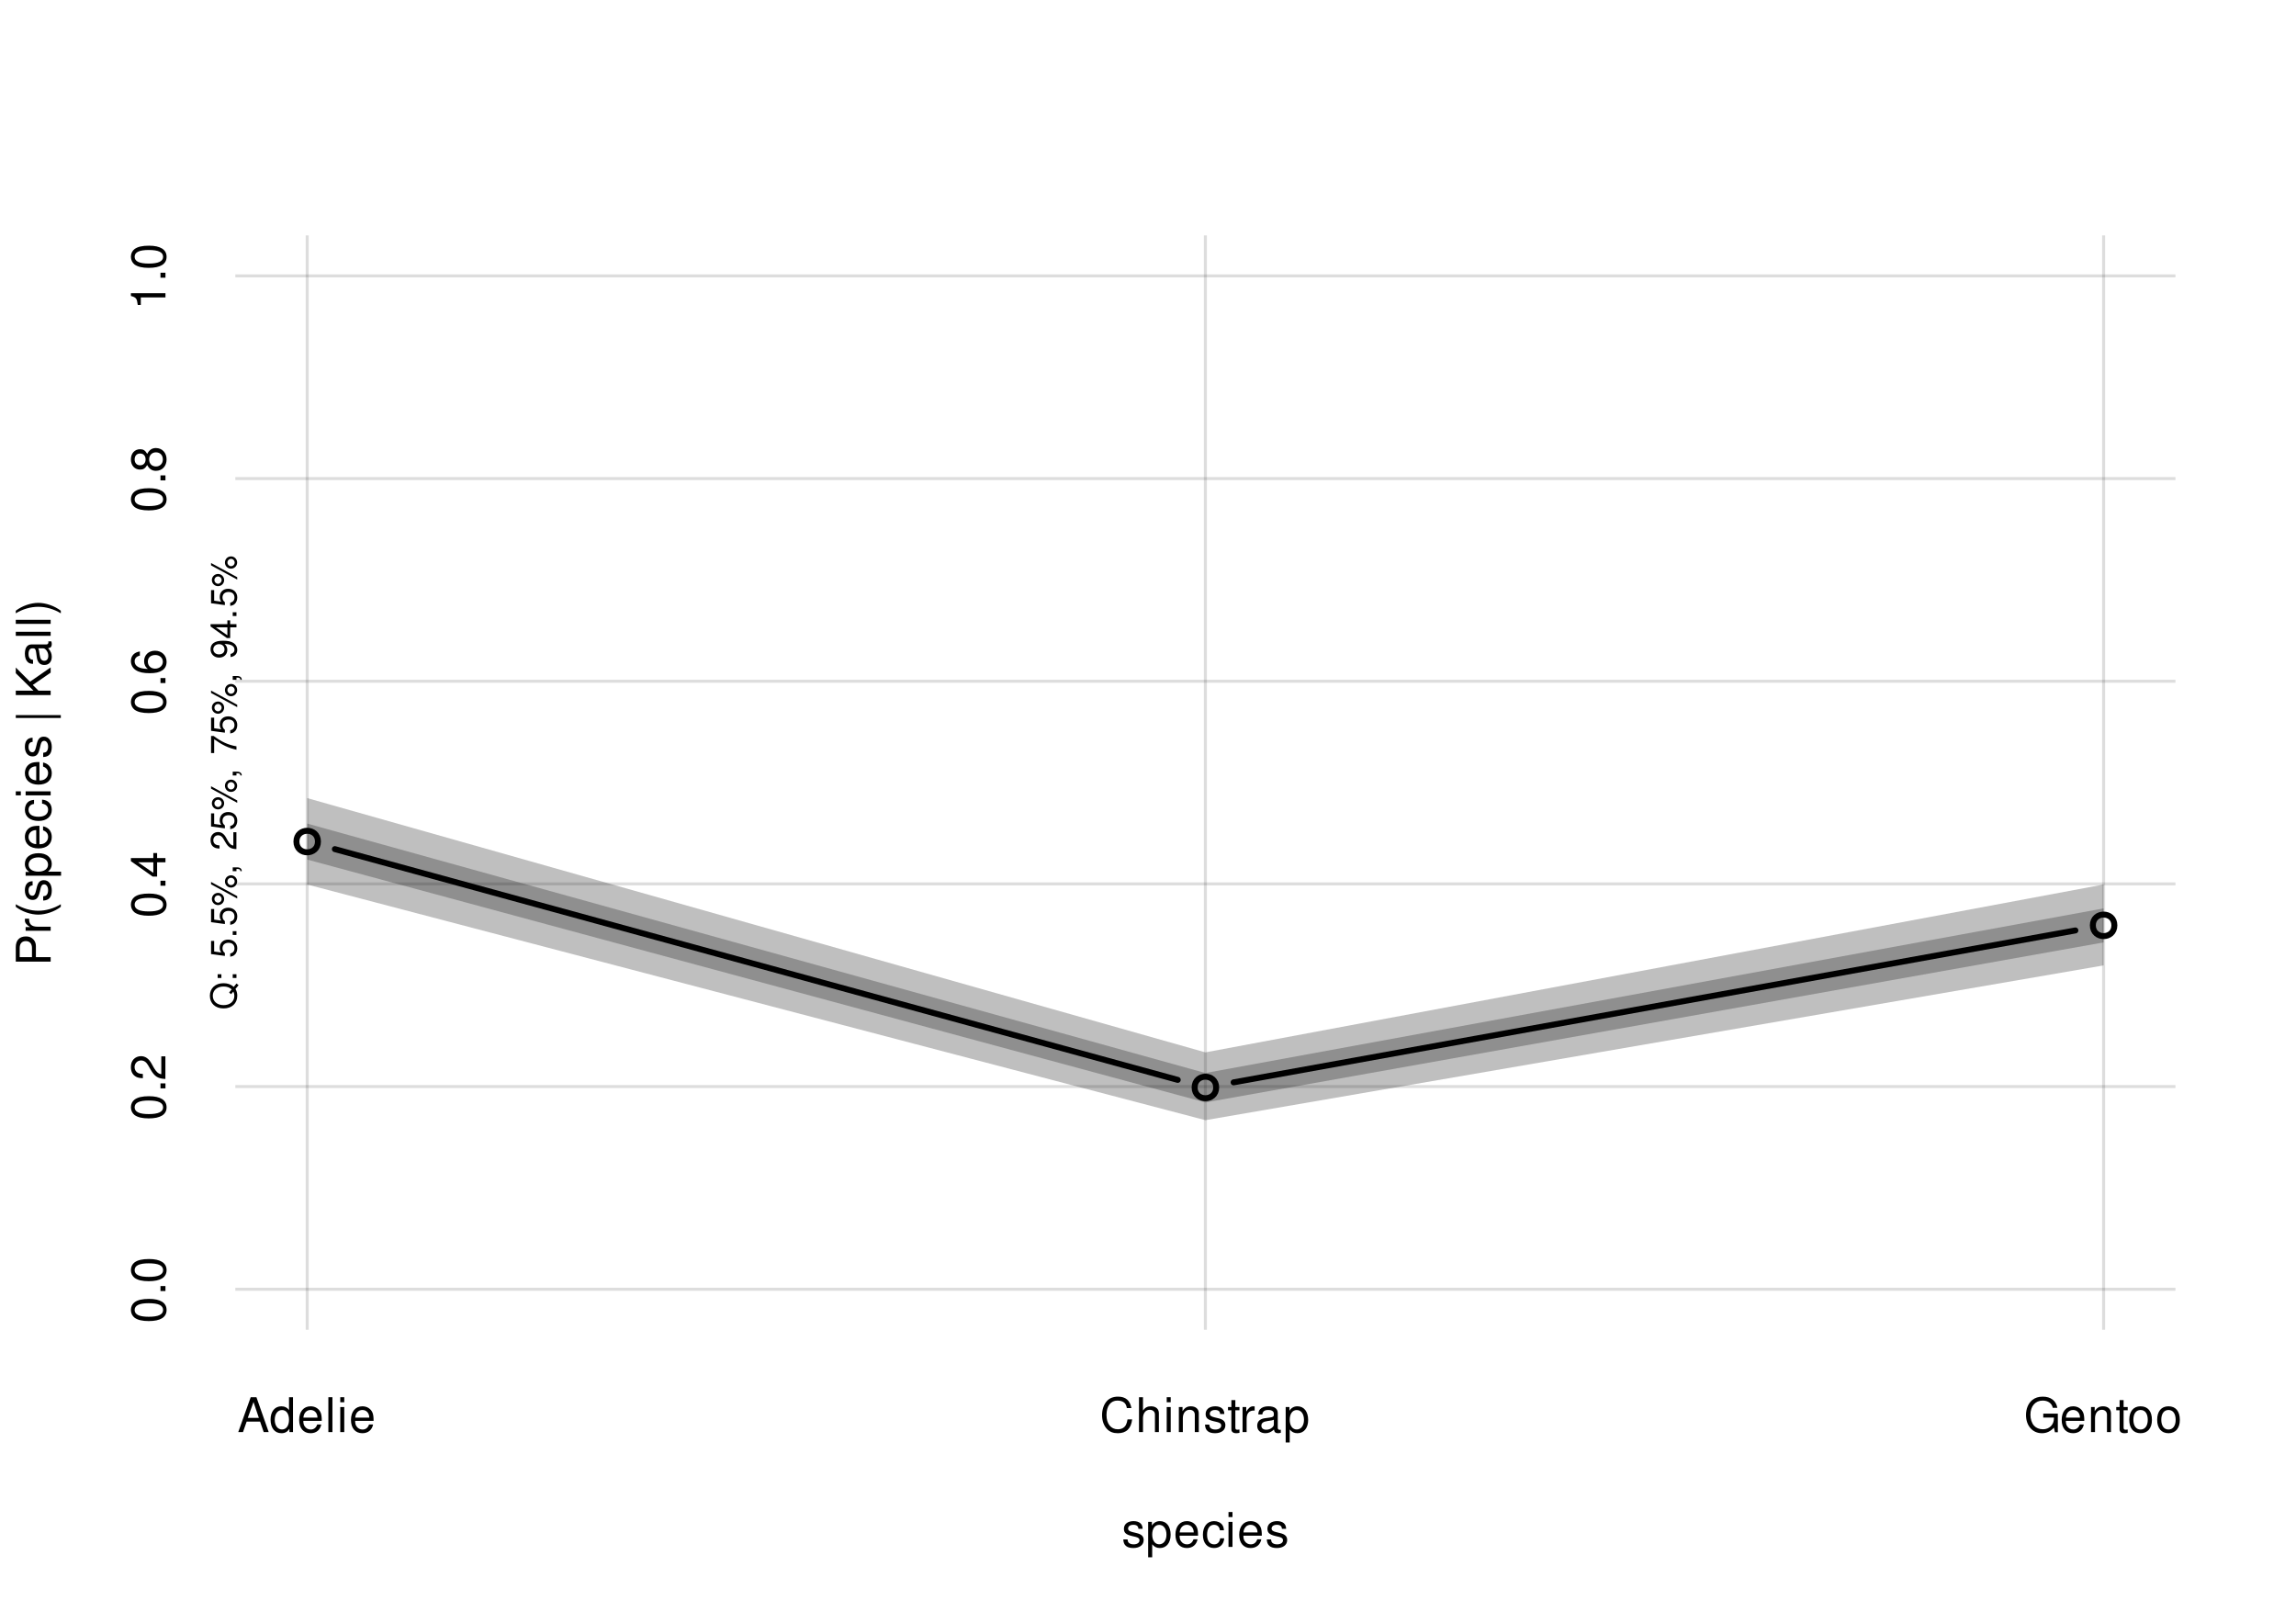
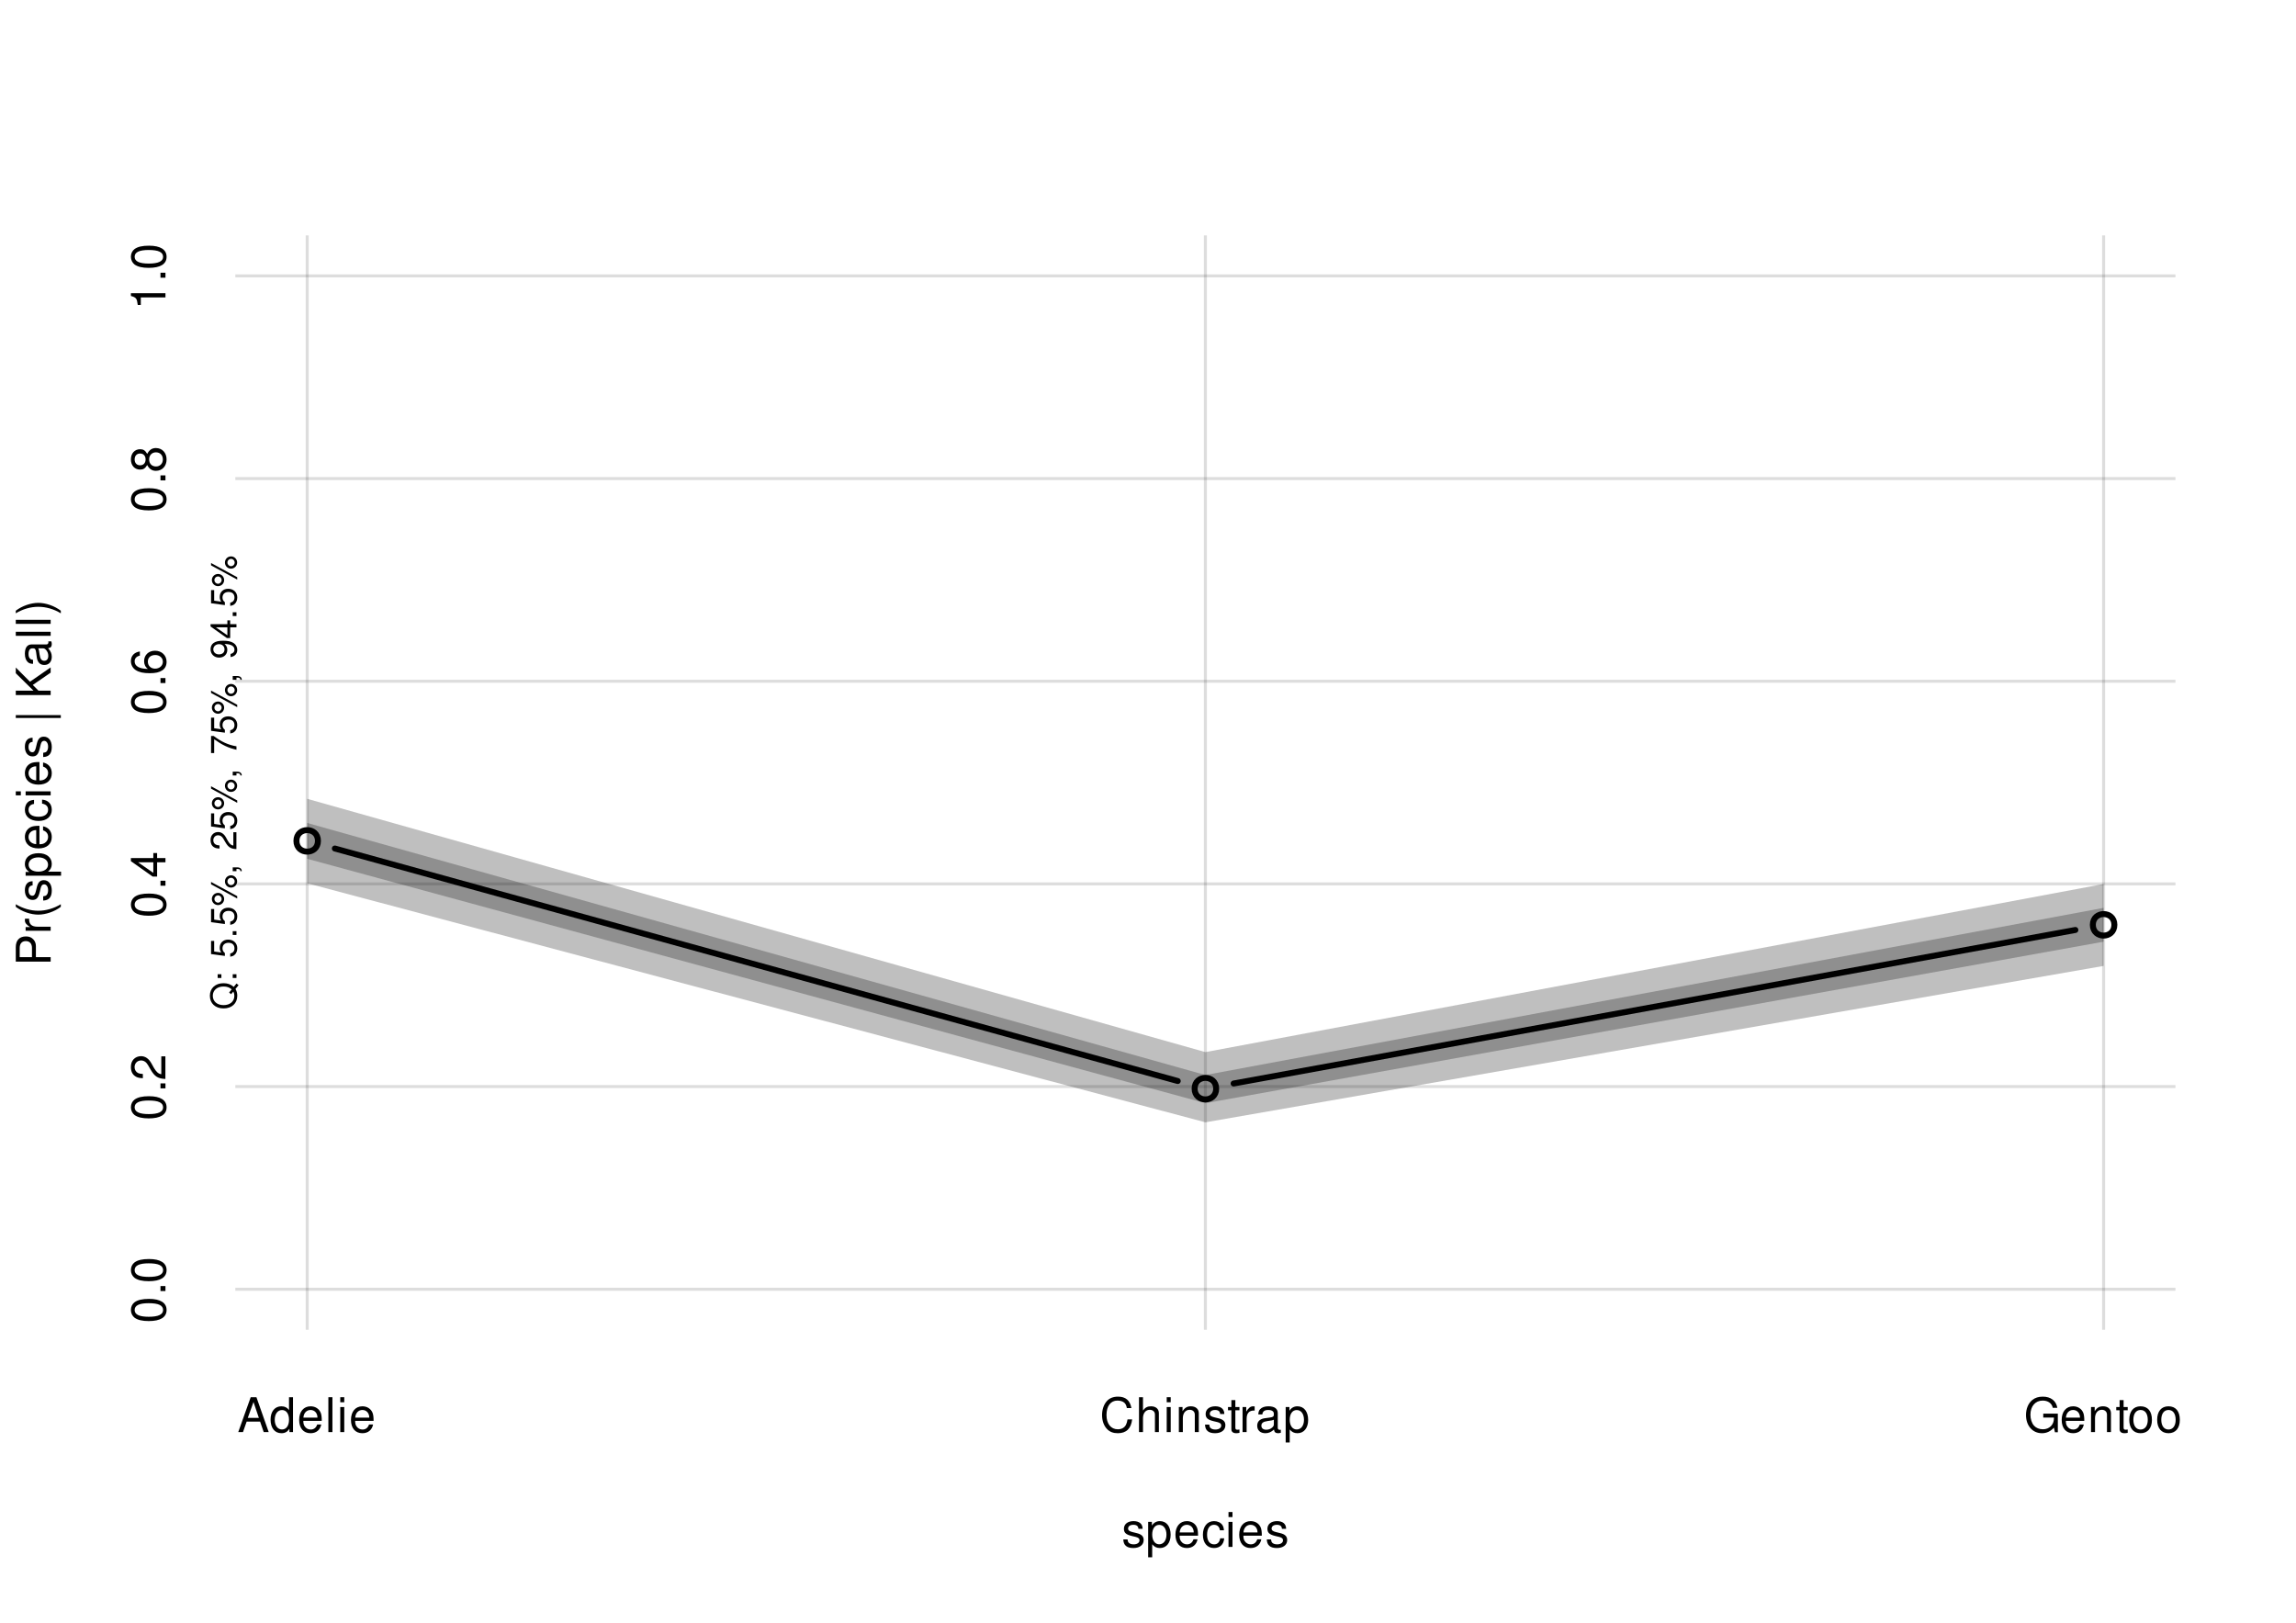
<svg xmlns="http://www.w3.org/2000/svg" xmlns:xlink="http://www.w3.org/1999/xlink" width="576pt" height="407pt" viewBox="0 0 576 407">
  <defs>
    <g>
      <g id="glyph-0-0">
        <path d="M 5.25 -4.531 C 5.25 -5.766 4.422 -6.469 2.969 -6.469 C 1.516 -6.469 0.562 -5.719 0.562 -4.547 C 0.562 -3.562 1.062 -3.094 2.562 -2.734 L 3.484 -2.516 C 4.188 -2.344 4.469 -2.094 4.469 -1.641 C 4.469 -1.047 3.875 -0.641 3 -0.641 C 2.453 -0.641 2 -0.797 1.75 -1.062 C 1.594 -1.25 1.531 -1.422 1.469 -1.875 L 0.406 -1.875 C 0.453 -0.422 1.266 0.281 2.922 0.281 C 4.5 0.281 5.516 -0.5 5.516 -1.719 C 5.516 -2.656 4.984 -3.172 3.734 -3.469 L 2.766 -3.703 C 1.953 -3.891 1.609 -4.156 1.609 -4.594 C 1.609 -5.188 2.125 -5.547 2.938 -5.547 C 3.75 -5.547 4.172 -5.203 4.203 -4.531 Z M 5.25 -4.531 " />
      </g>
      <g id="glyph-0-1">
        <path d="M 0.641 2.609 L 1.656 2.609 L 1.656 -0.656 C 2.188 -0.016 2.766 0.281 3.594 0.281 C 5.219 0.281 6.281 -1.031 6.281 -3.031 C 6.281 -5.141 5.25 -6.469 3.578 -6.469 C 2.719 -6.469 2.047 -6.078 1.578 -5.344 L 1.578 -6.281 L 0.641 -6.281 Z M 3.406 -5.531 C 4.516 -5.531 5.234 -4.562 5.234 -3.062 C 5.234 -1.625 4.5 -0.656 3.406 -0.656 C 2.344 -0.656 1.656 -1.625 1.656 -3.094 C 1.656 -4.578 2.344 -5.531 3.406 -5.531 Z M 3.406 -5.531 " />
      </g>
      <g id="glyph-0-2">
        <path d="M 6.156 -2.812 C 6.156 -3.766 6.078 -4.344 5.906 -4.812 C 5.5 -5.844 4.531 -6.469 3.359 -6.469 C 1.609 -6.469 0.484 -5.141 0.484 -3.062 C 0.484 -0.984 1.562 0.281 3.344 0.281 C 4.781 0.281 5.766 -0.547 6.031 -1.906 L 5.016 -1.906 C 4.734 -1.078 4.172 -0.641 3.375 -0.641 C 2.734 -0.641 2.203 -0.938 1.859 -1.469 C 1.625 -1.828 1.531 -2.188 1.531 -2.812 Z M 1.547 -3.625 C 1.625 -4.781 2.344 -5.547 3.344 -5.547 C 4.375 -5.547 5.078 -4.75 5.078 -3.625 Z M 1.547 -3.625 " />
      </g>
      <g id="glyph-0-3">
        <path d="M 5.656 -4.172 C 5.609 -4.781 5.469 -5.188 5.234 -5.531 C 4.797 -6.125 4.047 -6.469 3.172 -6.469 C 1.469 -6.469 0.375 -5.125 0.375 -3.031 C 0.375 -1.016 1.453 0.281 3.156 0.281 C 4.656 0.281 5.609 -0.625 5.719 -2.156 L 4.719 -2.156 C 4.547 -1.156 4.031 -0.641 3.188 -0.641 C 2.078 -0.641 1.422 -1.547 1.422 -3.031 C 1.422 -4.609 2.062 -5.547 3.156 -5.547 C 4 -5.547 4.531 -5.047 4.641 -4.172 Z M 5.656 -4.172 " />
      </g>
      <g id="glyph-0-4">
        <path d="M 1.797 -6.281 L 0.797 -6.281 L 0.797 0 L 1.797 0 Z M 1.797 -8.75 L 0.797 -8.75 L 0.797 -7.484 L 1.797 -7.484 Z M 1.797 -8.75 " />
      </g>
      <g id="glyph-0-5">
        <path d="M 5.688 -2.625 L 6.594 0 L 7.844 0 L 4.766 -8.75 L 3.328 -8.75 L 0.203 0 L 1.391 0 L 2.312 -2.625 Z M 5.375 -3.562 L 2.594 -3.562 L 4.031 -7.547 Z M 5.375 -3.562 " />
      </g>
      <g id="glyph-0-6">
        <path d="M 5.938 -8.75 L 4.938 -8.75 L 4.938 -5.5 C 4.531 -6.125 3.859 -6.469 3.016 -6.469 C 1.375 -6.469 0.312 -5.156 0.312 -3.156 C 0.312 -1.031 1.344 0.281 3.047 0.281 C 3.906 0.281 4.516 -0.047 5.047 -0.828 L 5.047 0 L 5.938 0 Z M 3.188 -5.531 C 4.266 -5.531 4.938 -4.578 4.938 -3.078 C 4.938 -1.625 4.25 -0.656 3.188 -0.656 C 2.094 -0.656 1.359 -1.625 1.359 -3.094 C 1.359 -4.562 2.094 -5.531 3.188 -5.531 Z M 3.188 -5.531 " />
      </g>
      <g id="glyph-0-7">
        <path d="M 1.828 -8.75 L 0.812 -8.75 L 0.812 0 L 1.828 0 Z M 1.828 -8.75 " />
      </g>
      <g id="glyph-0-8">
        <path d="M 7.938 -6.031 C 7.594 -7.953 6.484 -8.891 4.578 -8.891 C 3.391 -8.891 2.453 -8.516 1.797 -7.797 C 1.016 -6.938 0.578 -5.688 0.578 -4.266 C 0.578 -2.828 1.016 -1.594 1.844 -0.75 C 2.516 -0.047 3.391 0.281 4.531 0.281 C 6.656 0.281 7.859 -0.875 8.125 -3.188 L 6.969 -3.188 C 6.875 -2.594 6.75 -2.188 6.578 -1.844 C 6.219 -1.109 5.469 -0.703 4.531 -0.703 C 2.797 -0.703 1.688 -2.094 1.688 -4.281 C 1.688 -6.531 2.734 -7.906 4.438 -7.906 C 5.141 -7.906 5.812 -7.703 6.172 -7.359 C 6.484 -7.062 6.672 -6.703 6.797 -6.031 Z M 7.938 -6.031 " />
      </g>
      <g id="glyph-0-9">
        <path d="M 0.844 -8.75 L 0.844 0 L 1.844 0 L 1.844 -3.469 C 1.844 -4.75 2.516 -5.594 3.547 -5.594 C 3.875 -5.594 4.188 -5.5 4.422 -5.312 C 4.719 -5.094 4.844 -4.797 4.844 -4.359 L 4.844 0 L 5.828 0 L 5.828 -4.75 C 5.828 -5.812 5.078 -6.469 3.859 -6.469 C 2.969 -6.469 2.422 -6.188 1.844 -5.422 L 1.844 -8.75 Z M 0.844 -8.75 " />
      </g>
      <g id="glyph-0-10">
        <path d="M 0.844 -6.281 L 0.844 0 L 1.844 0 L 1.844 -3.469 C 1.844 -4.75 2.516 -5.594 3.547 -5.594 C 4.344 -5.594 4.844 -5.109 4.844 -4.359 L 4.844 0 L 5.844 0 L 5.844 -4.75 C 5.844 -5.797 5.062 -6.469 3.859 -6.469 C 2.922 -6.469 2.312 -6.109 1.766 -5.234 L 1.766 -6.281 Z M 0.844 -6.281 " />
      </g>
      <g id="glyph-0-11">
        <path d="M 3.047 -6.281 L 2.016 -6.281 L 2.016 -8.016 L 1.016 -8.016 L 1.016 -6.281 L 0.172 -6.281 L 0.172 -5.469 L 1.016 -5.469 L 1.016 -0.719 C 1.016 -0.078 1.453 0.281 2.234 0.281 C 2.5 0.281 2.719 0.25 3.047 0.188 L 3.047 -0.641 C 2.906 -0.609 2.766 -0.594 2.562 -0.594 C 2.141 -0.594 2.016 -0.719 2.016 -1.156 L 2.016 -5.469 L 3.047 -5.469 Z M 3.047 -6.281 " />
      </g>
      <g id="glyph-0-12">
        <path d="M 0.828 -6.281 L 0.828 0 L 1.844 0 L 1.844 -3.266 C 1.844 -4.781 2.469 -5.453 3.859 -5.406 L 3.859 -6.438 C 3.688 -6.453 3.594 -6.469 3.469 -6.469 C 2.812 -6.469 2.328 -6.078 1.75 -5.141 L 1.75 -6.281 Z M 0.828 -6.281 " />
      </g>
      <g id="glyph-0-13">
        <path d="M 6.422 -0.594 C 6.312 -0.562 6.266 -0.562 6.203 -0.562 C 5.859 -0.562 5.656 -0.75 5.656 -1.062 L 5.656 -4.75 C 5.656 -5.875 4.844 -6.469 3.297 -6.469 C 2.375 -6.469 1.641 -6.203 1.219 -5.734 C 0.922 -5.406 0.797 -5.047 0.781 -4.422 L 1.781 -4.422 C 1.875 -5.203 2.328 -5.547 3.266 -5.547 C 4.172 -5.547 4.672 -5.203 4.672 -4.609 L 4.672 -4.344 C 4.656 -3.906 4.438 -3.75 3.625 -3.641 C 2.203 -3.469 1.984 -3.422 1.609 -3.266 C 0.875 -2.953 0.5 -2.406 0.5 -1.578 C 0.5 -0.438 1.297 0.281 2.562 0.281 C 3.359 0.281 4 0 4.703 -0.641 C 4.781 0 5.094 0.281 5.734 0.281 C 5.953 0.281 6.078 0.25 6.422 0.172 Z M 4.672 -1.984 C 4.672 -1.641 4.578 -1.438 4.266 -1.156 C 3.859 -0.797 3.375 -0.594 2.781 -0.594 C 2 -0.594 1.547 -0.969 1.547 -1.609 C 1.547 -2.266 1.984 -2.609 3.062 -2.766 C 4.125 -2.906 4.328 -2.953 4.672 -3.109 Z M 4.672 -1.984 " />
      </g>
      <g id="glyph-0-14">
        <path d="M 8.516 -4.625 L 4.859 -4.625 L 4.859 -3.641 L 7.531 -3.641 L 7.531 -3.391 C 7.531 -1.844 6.375 -0.703 4.781 -0.703 C 3.891 -0.703 3.078 -1.031 2.562 -1.594 C 1.984 -2.219 1.641 -3.266 1.641 -4.344 C 1.641 -6.484 2.875 -7.906 4.719 -7.906 C 6.047 -7.906 7.016 -7.219 7.25 -6.094 L 8.391 -6.094 C 8.078 -7.875 6.734 -8.891 4.734 -8.891 C 3.656 -8.891 2.797 -8.609 2.109 -8.047 C 1.094 -7.219 0.531 -5.859 0.531 -4.281 C 0.531 -1.594 2.172 0.281 4.531 0.281 C 5.719 0.281 6.656 -0.172 7.531 -1.109 L 7.797 0.047 L 8.516 0.047 Z M 8.516 -4.625 " />
      </g>
      <g id="glyph-0-15">
        <path d="M 3.266 -6.469 C 1.484 -6.469 0.438 -5.203 0.438 -3.094 C 0.438 -0.969 1.484 0.281 3.281 0.281 C 5.047 0.281 6.125 -0.984 6.125 -3.047 C 6.125 -5.234 5.094 -6.469 3.266 -6.469 Z M 3.281 -5.547 C 4.406 -5.547 5.078 -4.625 5.078 -3.062 C 5.078 -1.578 4.375 -0.641 3.281 -0.641 C 2.156 -0.641 1.469 -1.578 1.469 -3.094 C 1.469 -4.625 2.156 -5.547 3.281 -5.547 Z M 3.281 -5.547 " />
      </g>
      <g id="glyph-1-0">
        <path d="M -3.703 -2.203 L -3.703 -4.953 C -3.703 -5.641 -3.906 -6.188 -4.328 -6.641 C -4.812 -7.172 -5.375 -7.406 -6.188 -7.406 C -7.828 -7.406 -8.75 -6.438 -8.75 -4.703 L -8.75 -1.094 L 0 -1.094 L 0 -2.203 Z M -4.688 -2.203 L -7.766 -2.203 L -7.766 -4.531 C -7.766 -5.609 -7.188 -6.234 -6.234 -6.234 C -5.266 -6.234 -4.688 -5.609 -4.688 -4.531 Z M -4.688 -2.203 " />
      </g>
      <g id="glyph-1-1">
        <path d="M -6.281 -0.828 L 0 -0.828 L 0 -1.844 L -3.266 -1.844 C -4.781 -1.844 -5.453 -2.469 -5.406 -3.859 L -6.438 -3.859 C -6.453 -3.688 -6.469 -3.594 -6.469 -3.469 C -6.469 -2.812 -6.078 -2.328 -5.141 -1.75 L -6.281 -1.75 Z M -6.281 -0.828 " />
      </g>
      <g id="glyph-1-2">
        <path d="M -8.75 -2.828 C -7.172 -1.625 -4.984 -0.875 -3.109 -0.875 C -1.219 -0.875 0.969 -1.625 2.547 -2.828 L 2.547 -3.484 C 0.828 -2.438 -1.188 -1.844 -3.109 -1.844 C -5.016 -1.844 -7.047 -2.438 -8.75 -3.484 Z M -8.75 -2.828 " />
      </g>
      <g id="glyph-1-3">
        <path d="M -4.531 -5.25 C -5.766 -5.25 -6.469 -4.422 -6.469 -2.969 C -6.469 -1.516 -5.719 -0.562 -4.547 -0.562 C -3.562 -0.562 -3.094 -1.062 -2.734 -2.562 L -2.516 -3.484 C -2.344 -4.188 -2.094 -4.469 -1.641 -4.469 C -1.047 -4.469 -0.641 -3.875 -0.641 -3 C -0.641 -2.453 -0.797 -2 -1.062 -1.75 C -1.25 -1.594 -1.422 -1.531 -1.875 -1.469 L -1.875 -0.406 C -0.422 -0.453 0.281 -1.266 0.281 -2.922 C 0.281 -4.5 -0.5 -5.516 -1.719 -5.516 C -2.656 -5.516 -3.172 -4.984 -3.469 -3.734 L -3.703 -2.766 C -3.891 -1.953 -4.156 -1.609 -4.594 -1.609 C -5.188 -1.609 -5.547 -2.125 -5.547 -2.938 C -5.547 -3.75 -5.203 -4.172 -4.531 -4.203 Z M -4.531 -5.25 " />
      </g>
      <g id="glyph-1-4">
        <path d="M 2.609 -0.641 L 2.609 -1.656 L -0.656 -1.656 C -0.016 -2.188 0.281 -2.766 0.281 -3.594 C 0.281 -5.219 -1.031 -6.281 -3.031 -6.281 C -5.141 -6.281 -6.469 -5.25 -6.469 -3.578 C -6.469 -2.719 -6.078 -2.047 -5.344 -1.578 L -6.281 -1.578 L -6.281 -0.641 Z M -5.531 -3.406 C -5.531 -4.516 -4.562 -5.234 -3.062 -5.234 C -1.625 -5.234 -0.656 -4.5 -0.656 -3.406 C -0.656 -2.344 -1.625 -1.656 -3.094 -1.656 C -4.578 -1.656 -5.531 -2.344 -5.531 -3.406 Z M -5.531 -3.406 " />
      </g>
      <g id="glyph-1-5">
        <path d="M -2.812 -6.156 C -3.766 -6.156 -4.344 -6.078 -4.812 -5.906 C -5.844 -5.5 -6.469 -4.531 -6.469 -3.359 C -6.469 -1.609 -5.141 -0.484 -3.062 -0.484 C -0.984 -0.484 0.281 -1.562 0.281 -3.344 C 0.281 -4.781 -0.547 -5.766 -1.906 -6.031 L -1.906 -5.016 C -1.078 -4.734 -0.641 -4.172 -0.641 -3.375 C -0.641 -2.734 -0.938 -2.203 -1.469 -1.859 C -1.828 -1.625 -2.188 -1.531 -2.812 -1.531 Z M -3.625 -1.547 C -4.781 -1.625 -5.547 -2.344 -5.547 -3.344 C -5.547 -4.375 -4.75 -5.078 -3.625 -5.078 Z M -3.625 -1.547 " />
      </g>
      <g id="glyph-1-6">
        <path d="M -4.172 -5.656 C -4.781 -5.609 -5.188 -5.469 -5.531 -5.234 C -6.125 -4.797 -6.469 -4.047 -6.469 -3.172 C -6.469 -1.469 -5.125 -0.375 -3.031 -0.375 C -1.016 -0.375 0.281 -1.453 0.281 -3.156 C 0.281 -4.656 -0.625 -5.609 -2.156 -5.719 L -2.156 -4.719 C -1.156 -4.547 -0.641 -4.031 -0.641 -3.188 C -0.641 -2.078 -1.547 -1.422 -3.031 -1.422 C -4.609 -1.422 -5.547 -2.062 -5.547 -3.156 C -5.547 -4 -5.047 -4.531 -4.172 -4.641 Z M -4.172 -5.656 " />
      </g>
      <g id="glyph-1-7">
        <path d="M -6.281 -1.797 L -6.281 -0.797 L 0 -0.797 L 0 -1.797 Z M -8.75 -1.797 L -8.75 -0.797 L -7.484 -0.797 L -7.484 -1.797 Z M -8.75 -1.797 " />
      </g>
      <g id="glyph-1-8">
</g>
      <g id="glyph-1-9">
        <path d="M -8.75 -1.203 L 2.547 -1.203 L 2.547 -1.922 L -8.75 -1.922 Z M -8.75 -1.203 " />
      </g>
      <g id="glyph-1-10">
        <path d="M -3.062 -2.062 L -4.484 -3.484 L 0 -6.578 L 0 -7.891 L -5.188 -4.297 L -8.75 -7.859 L -8.75 -6.422 L -4.312 -2.062 L -8.75 -2.062 L -8.75 -0.953 L 0 -0.953 L 0 -2.062 Z M -3.062 -2.062 " />
      </g>
      <g id="glyph-1-11">
        <path d="M -0.594 -6.422 C -0.562 -6.312 -0.562 -6.266 -0.562 -6.203 C -0.562 -5.859 -0.75 -5.656 -1.062 -5.656 L -4.75 -5.656 C -5.875 -5.656 -6.469 -4.844 -6.469 -3.297 C -6.469 -2.375 -6.203 -1.641 -5.734 -1.219 C -5.406 -0.922 -5.047 -0.797 -4.422 -0.781 L -4.422 -1.781 C -5.203 -1.875 -5.547 -2.328 -5.547 -3.266 C -5.547 -4.172 -5.203 -4.672 -4.609 -4.672 L -4.344 -4.672 C -3.906 -4.656 -3.75 -4.438 -3.641 -3.625 C -3.469 -2.203 -3.422 -1.984 -3.266 -1.609 C -2.953 -0.875 -2.406 -0.5 -1.578 -0.5 C -0.438 -0.5 0.281 -1.297 0.281 -2.562 C 0.281 -3.359 0 -4 -0.641 -4.703 C 0 -4.781 0.281 -5.094 0.281 -5.734 C 0.281 -5.953 0.25 -6.078 0.172 -6.422 Z M -1.984 -4.672 C -1.641 -4.672 -1.438 -4.578 -1.156 -4.266 C -0.797 -3.859 -0.594 -3.375 -0.594 -2.781 C -0.594 -2 -0.969 -1.547 -1.609 -1.547 C -2.266 -1.547 -2.609 -1.984 -2.766 -3.062 C -2.906 -4.125 -2.953 -4.328 -3.109 -4.672 Z M -1.984 -4.672 " />
      </g>
      <g id="glyph-1-12">
        <path d="M -8.75 -1.828 L -8.75 -0.812 L 0 -0.812 L 0 -1.828 Z M -8.75 -1.828 " />
      </g>
      <g id="glyph-1-13">
        <path d="M 2.547 -1.109 C 0.969 -2.312 -1.219 -3.078 -3.094 -3.078 C -4.984 -3.078 -7.172 -2.312 -8.75 -1.109 L -8.75 -0.453 C -7.031 -1.516 -5.016 -2.094 -3.094 -2.094 C -1.188 -2.094 0.844 -1.516 2.547 -0.453 Z M 2.547 -1.109 " />
      </g>
      <g id="glyph-1-14">
        <path d="M -8.672 -3.297 C -8.672 -2.516 -8.312 -1.781 -7.734 -1.344 C -6.953 -0.797 -5.812 -0.516 -4.203 -0.516 C -1.266 -0.516 0.281 -1.469 0.281 -3.297 C 0.281 -5.094 -1.266 -6.078 -4.125 -6.078 C -5.812 -6.078 -6.938 -5.812 -7.734 -5.25 C -8.328 -4.812 -8.672 -4.109 -8.672 -3.297 Z M -7.734 -3.297 C -7.734 -4.438 -6.578 -5 -4.219 -5 C -1.75 -5 -0.594 -4.453 -0.594 -3.281 C -0.594 -2.156 -1.797 -1.594 -4.188 -1.594 C -6.578 -1.594 -7.734 -2.156 -7.734 -3.297 Z M -7.734 -3.297 " />
      </g>
      <g id="glyph-1-15">
        <path d="M -1.25 -2.297 L -1.25 -1.047 L 0 -1.047 L 0 -2.297 Z M -1.25 -2.297 " />
      </g>
      <g id="glyph-1-16">
        <path d="M -1.047 -6.078 L -1.047 -1.594 C -1.766 -1.703 -2.219 -2.094 -2.859 -3.125 L -3.531 -4.328 C -4.188 -5.516 -5.078 -6.125 -6.141 -6.125 C -6.859 -6.125 -7.531 -5.844 -8 -5.344 C -8.453 -4.844 -8.672 -4.219 -8.672 -3.406 C -8.672 -2.328 -8.297 -1.531 -7.547 -1.062 C -7.094 -0.75 -6.547 -0.625 -5.672 -0.594 L -5.672 -1.656 C -6.266 -1.688 -6.609 -1.766 -6.906 -1.906 C -7.422 -2.188 -7.75 -2.734 -7.75 -3.375 C -7.75 -4.328 -7.062 -5.047 -6.125 -5.047 C -5.422 -5.047 -4.828 -4.656 -4.391 -3.906 L -3.75 -2.797 C -2.719 -1.016 -1.906 -0.5 -0.016 -0.406 L -0.016 -6.078 Z M -1.047 -6.078 " />
      </g>
      <g id="glyph-1-17">
        <path d="M -2.094 -3.922 L 0 -3.922 L 0 -4.984 L -2.094 -4.984 L -2.094 -6.234 L -3.047 -6.234 L -3.047 -4.984 L -8.672 -4.984 L -8.672 -4.203 L -3.219 -0.344 L -2.094 -0.344 Z M -3.047 -3.922 L -3.047 -1.266 L -6.875 -3.922 Z M -3.047 -3.922 " />
      </g>
      <g id="glyph-1-18">
        <path d="M -6.422 -5.969 C -7.844 -5.766 -8.672 -4.859 -8.672 -3.562 C -8.672 -2.625 -8.219 -1.781 -7.438 -1.281 C -6.594 -0.75 -5.531 -0.516 -3.953 -0.516 C -2.5 -0.516 -1.578 -0.719 -0.797 -1.234 C -0.094 -1.688 0.281 -2.438 0.281 -3.375 C 0.281 -4.984 -0.938 -6.156 -2.625 -6.156 C -4.219 -6.156 -5.359 -5.078 -5.359 -3.547 C -5.359 -2.719 -5.047 -2.047 -4.406 -1.594 C -6.547 -1.609 -7.734 -2.281 -7.734 -3.484 C -7.734 -4.234 -7.266 -4.75 -6.422 -4.922 Z M -4.422 -3.422 C -4.422 -4.438 -3.703 -5.078 -2.547 -5.078 C -1.453 -5.078 -0.656 -4.359 -0.656 -3.391 C -0.656 -2.406 -1.484 -1.656 -2.594 -1.656 C -3.672 -1.656 -4.422 -2.375 -4.422 -3.422 Z M -4.422 -3.422 " />
      </g>
      <g id="glyph-1-19">
        <path d="M -4.578 -4.688 C -5.109 -5.578 -5.547 -5.859 -6.359 -5.859 C -7.734 -5.859 -8.672 -4.812 -8.672 -3.297 C -8.672 -1.797 -7.734 -0.75 -6.375 -0.75 C -5.547 -0.75 -5.125 -1.016 -4.578 -1.891 C -4.078 -0.922 -3.375 -0.438 -2.406 -0.438 C -0.828 -0.438 0.281 -1.609 0.281 -3.297 C 0.281 -4.984 -0.828 -6.156 -2.406 -6.156 C -3.375 -6.156 -4.078 -5.672 -4.578 -4.688 Z M -7.734 -3.297 C -7.734 -4.203 -7.203 -4.781 -6.344 -4.781 C -5.516 -4.781 -4.984 -4.188 -4.984 -3.297 C -4.984 -2.406 -5.516 -1.828 -6.359 -1.828 C -7.203 -1.828 -7.734 -2.406 -7.734 -3.297 Z M -4.094 -3.297 C -4.094 -4.359 -3.391 -5.078 -2.391 -5.078 C -1.344 -5.078 -0.656 -4.375 -0.656 -3.281 C -0.656 -2.25 -1.375 -1.531 -2.375 -1.531 C -3.406 -1.531 -4.094 -2.234 -4.094 -3.297 Z M -4.094 -3.297 " />
      </g>
      <g id="glyph-1-20">
        <path d="M -6.188 -3.109 L 0 -3.109 L 0 -4.156 L -8.672 -4.156 L -8.672 -3.469 C -7.344 -3.094 -7.156 -2.859 -6.953 -1.219 L -6.188 -1.219 Z M -6.188 -3.109 " />
      </g>
      <g id="glyph-2-0">
        <path d="M 0.016 -6.594 L -0.688 -5.75 C -1.375 -6.375 -2.203 -6.672 -3.25 -6.672 C -5.297 -6.672 -6.672 -5.406 -6.672 -3.516 C -6.672 -1.609 -5.297 -0.344 -3.234 -0.344 C -1.172 -0.344 0.203 -1.609 0.203 -3.516 C 0.203 -4.172 0.062 -4.703 -0.25 -5.234 L 0.531 -6.172 Z M -1.844 -4.328 L -1.344 -3.922 L -0.781 -4.578 C -0.594 -4.188 -0.531 -3.891 -0.531 -3.5 C -0.531 -2.109 -1.609 -1.172 -3.234 -1.172 C -4.844 -1.172 -5.938 -2.109 -5.938 -3.516 C -5.938 -4.906 -4.844 -5.844 -3.234 -5.844 C -2.391 -5.844 -1.734 -5.609 -1.188 -5.125 Z M -1.844 -4.328 " />
      </g>
      <g id="glyph-2-1">
        <path d="M -0.938 -1.922 L -0.938 -0.984 L 0 -0.984 L 0 -1.922 Z M -4.719 -1.922 L -4.719 -0.984 L -3.781 -0.984 L -3.781 -1.922 Z M -4.719 -1.922 " />
      </g>
      <g id="glyph-2-2">
</g>
      <g id="glyph-2-3">
        <path d="M -6.375 -4.281 L -6.375 -0.984 L -2.906 -0.516 L -2.906 -1.234 C -3.344 -1.609 -3.5 -1.922 -3.5 -2.422 C -3.5 -3.281 -2.922 -3.812 -1.969 -3.812 C -1.047 -3.812 -0.5 -3.281 -0.5 -2.406 C -0.5 -1.719 -0.844 -1.297 -1.562 -1.109 L -1.562 -0.312 C -1.047 -0.422 -0.797 -0.516 -0.562 -0.703 C -0.078 -1.062 0.203 -1.703 0.203 -2.438 C 0.203 -3.719 -0.734 -4.609 -2.078 -4.609 C -3.344 -4.609 -4.203 -3.781 -4.203 -2.562 C -4.203 -2.109 -4.094 -1.75 -3.812 -1.375 L -5.594 -1.625 L -5.594 -4.281 Z M -6.375 -4.281 " />
      </g>
      <g id="glyph-2-4">
        <path d="M -0.938 -1.719 L -0.938 -0.781 L 0 -0.781 L 0 -1.719 Z M -0.938 -1.719 " />
      </g>
      <g id="glyph-2-5">
        <path d="M -6.172 -1.797 C -6.172 -0.938 -5.469 -0.266 -4.625 -0.266 C -3.781 -0.266 -3.094 -0.938 -3.094 -1.797 C -3.094 -2.641 -3.781 -3.328 -4.609 -3.328 C -5.484 -3.328 -6.172 -2.656 -6.172 -1.797 Z M -5.531 -1.797 C -5.531 -2.297 -5.125 -2.703 -4.609 -2.703 C -4.125 -2.703 -3.719 -2.297 -3.719 -1.797 C -3.719 -1.297 -4.125 -0.875 -4.625 -0.875 C -5.125 -0.875 -5.531 -1.281 -5.531 -1.797 Z M -6.375 -5.484 L 0.188 -1.922 L 0.188 -2.516 L -6.375 -6.078 Z M -2.891 -6.188 C -2.891 -5.344 -2.219 -4.656 -1.375 -4.656 C -0.516 -4.656 0.172 -5.344 0.172 -6.203 C 0.172 -7.031 -0.516 -7.734 -1.344 -7.734 C -2.219 -7.734 -2.891 -7.062 -2.891 -6.188 Z M -2.266 -6.188 C -2.266 -6.703 -1.859 -7.109 -1.344 -7.109 C -0.859 -7.109 -0.453 -6.703 -0.453 -6.203 C -0.453 -5.688 -0.859 -5.281 -1.375 -5.281 C -1.859 -5.281 -2.266 -5.688 -2.266 -6.188 Z M -2.266 -6.188 " />
      </g>
      <g id="glyph-2-6">
        <path d="M -0.938 -0.781 L 0 -0.781 L 0 -1.328 L 0.156 -1.328 C 0.781 -1.328 0.969 -1.203 0.984 -0.781 L 1.328 -0.781 C 1.344 -1.375 0.906 -1.734 0.141 -1.734 L -0.938 -1.734 Z M -0.938 -0.781 " />
      </g>
      <g id="glyph-2-7">
        <path d="M -0.781 -4.547 L -0.781 -1.203 C -1.328 -1.281 -1.672 -1.562 -2.141 -2.344 L -2.641 -3.25 C -3.141 -4.141 -3.812 -4.594 -4.609 -4.594 C -5.141 -4.594 -5.656 -4.391 -6 -4 C -6.344 -3.625 -6.5 -3.156 -6.5 -2.562 C -6.5 -1.75 -6.219 -1.141 -5.656 -0.797 C -5.312 -0.562 -4.906 -0.469 -4.25 -0.453 L -4.25 -1.234 C -4.703 -1.266 -4.953 -1.328 -5.172 -1.438 C -5.578 -1.641 -5.812 -2.047 -5.812 -2.531 C -5.812 -3.25 -5.297 -3.781 -4.594 -3.781 C -4.062 -3.781 -3.625 -3.484 -3.297 -2.922 L -2.812 -2.094 C -2.047 -0.766 -1.438 -0.375 -0.016 -0.312 L -0.016 -4.547 Z M -0.781 -4.547 " />
      </g>
      <g id="glyph-2-8">
        <path d="M -6.375 -4.688 L -6.375 -0.406 L -5.594 -0.406 L -5.594 -3.859 C -3.422 -2.344 -2.094 -1.719 0 -1.234 L 0 -2.094 C -2.047 -2.438 -3.797 -3.234 -5.719 -4.688 Z M -6.375 -4.688 " />
      </g>
      <g id="glyph-2-9">
        <path d="M -1.484 -0.484 C -0.422 -0.625 0.203 -1.312 0.203 -2.281 C 0.203 -3 -0.141 -3.625 -0.719 -4 C -1.359 -4.406 -2.156 -4.578 -3.328 -4.578 C -4.422 -4.578 -5.125 -4.422 -5.703 -4.047 C -6.234 -3.688 -6.5 -3.125 -6.5 -2.438 C -6.5 -1.219 -5.594 -0.344 -4.344 -0.344 C -3.141 -0.344 -2.297 -1.156 -2.297 -2.297 C -2.297 -2.906 -2.516 -3.359 -3 -3.766 C -1.391 -3.75 -0.5 -3.25 -0.5 -2.344 C -0.5 -1.781 -0.859 -1.391 -1.484 -1.266 Z M -5.812 -2.422 C -5.812 -3.156 -5.188 -3.719 -4.359 -3.719 C -3.562 -3.719 -3 -3.172 -3 -2.391 C -3 -1.625 -3.531 -1.156 -4.406 -1.156 C -5.219 -1.156 -5.812 -1.688 -5.812 -2.422 Z M -5.812 -2.422 " />
      </g>
      <g id="glyph-2-10">
        <path d="M -1.578 -2.938 L 0 -2.938 L 0 -3.734 L -1.578 -3.734 L -1.578 -4.688 L -2.281 -4.688 L -2.281 -3.734 L -6.5 -3.734 L -6.5 -3.156 L -2.406 -0.25 L -1.578 -0.25 Z M -2.281 -2.938 L -2.281 -0.938 L -5.156 -2.938 Z M -2.281 -2.938 " />
      </g>
    </g>
    <clipPath id="clip-0">
      <path clip-rule="nonzero" d="M 59.039 323 L 545.758 323 L 545.758 324 L 59.039 324 Z M 59.039 323 " />
    </clipPath>
    <clipPath id="clip-1">
      <path clip-rule="nonzero" d="M 59.039 272 L 545.758 272 L 545.758 273 L 59.039 273 Z M 59.039 272 " />
    </clipPath>
    <clipPath id="clip-2">
      <path clip-rule="nonzero" d="M 59.039 221 L 545.758 221 L 545.758 223 L 59.039 223 Z M 59.039 221 " />
    </clipPath>
    <clipPath id="clip-3">
      <path clip-rule="nonzero" d="M 59.039 170 L 545.758 170 L 545.758 172 L 59.039 172 Z M 59.039 170 " />
    </clipPath>
    <clipPath id="clip-4">
      <path clip-rule="nonzero" d="M 59.039 119 L 545.758 119 L 545.758 121 L 59.039 121 Z M 59.039 119 " />
    </clipPath>
    <clipPath id="clip-5">
      <path clip-rule="nonzero" d="M 59.039 68 L 545.758 68 L 545.758 70 L 59.039 70 Z M 59.039 68 " />
    </clipPath>
    <clipPath id="clip-6">
      <path clip-rule="nonzero" d="M 76 59.039 L 78 59.039 L 78 333.559 L 76 333.559 Z M 76 59.039 " />
    </clipPath>
    <clipPath id="clip-7">
      <path clip-rule="nonzero" d="M 302 59.039 L 303 59.039 L 303 333.559 L 302 333.559 Z M 302 59.039 " />
    </clipPath>
    <clipPath id="clip-8">
      <path clip-rule="nonzero" d="M 527 59.039 L 529 59.039 L 529 333.559 L 527 333.559 Z M 527 59.039 " />
    </clipPath>
  </defs>
  <rect x="-57.6" y="-40.7" width="691.2" height="488.4" fill="rgb(100%, 100%, 100%)" fill-opacity="1" />
  <g fill="rgb(0%, 0%, 0%)" fill-opacity="1">
    <use xlink:href="#glyph-0-0" x="281.398" y="388.029" />
    <use xlink:href="#glyph-0-1" x="287.398" y="388.029" />
    <use xlink:href="#glyph-0-2" x="294.398" y="388.029" />
    <use xlink:href="#glyph-0-3" x="301.398" y="388.029" />
    <use xlink:href="#glyph-0-4" x="307.398" y="388.029" />
    <use xlink:href="#glyph-0-2" x="310.398" y="388.029" />
    <use xlink:href="#glyph-0-0" x="317.398" y="388.029" />
  </g>
  <g fill="rgb(0%, 0%, 0%)" fill-opacity="1">
    <use xlink:href="#glyph-1-0" x="12.709" y="242.301" />
    <use xlink:href="#glyph-1-1" x="12.709" y="234.301" />
    <use xlink:href="#glyph-1-2" x="12.709" y="230.301" />
    <use xlink:href="#glyph-1-3" x="12.709" y="226.301" />
    <use xlink:href="#glyph-1-4" x="12.709" y="220.301" />
    <use xlink:href="#glyph-1-5" x="12.709" y="213.301" />
    <use xlink:href="#glyph-1-6" x="12.709" y="206.301" />
    <use xlink:href="#glyph-1-7" x="12.709" y="200.301" />
    <use xlink:href="#glyph-1-5" x="12.709" y="197.301" />
    <use xlink:href="#glyph-1-3" x="12.709" y="190.301" />
    <use xlink:href="#glyph-1-8" x="12.709" y="184.301" />
    <use xlink:href="#glyph-1-9" x="12.709" y="181.301" />
    <use xlink:href="#glyph-1-8" x="12.709" y="178.301" />
    <use xlink:href="#glyph-1-10" x="12.709" y="175.301" />
    <use xlink:href="#glyph-1-11" x="12.709" y="167.301" />
    <use xlink:href="#glyph-1-12" x="12.709" y="160.301" />
    <use xlink:href="#glyph-1-12" x="12.709" y="157.301" />
    <use xlink:href="#glyph-1-13" x="12.709" y="154.301" />
  </g>
-   <path fill-rule="nonzero" fill="rgb(0%, 0%, 0%)" fill-opacity="0.251" d="M 77.066 221.875 L 302.398 280.988 L 527.734 242.164 L 527.734 221.871 L 302.398 263.98 L 77.066 200.195 Z M 77.066 221.875 " />
-   <path fill-rule="nonzero" fill="rgb(0%, 0%, 0%)" fill-opacity="0.251" d="M 77.066 215.617 L 302.398 276.539 L 527.734 236.395 L 527.734 227.863 L 302.398 269.156 L 77.066 206.586 Z M 77.066 215.617 " />
-   <path fill="none" stroke-width="1.5" stroke-linecap="round" stroke-linejoin="round" stroke="rgb(0%, 0%, 0%)" stroke-opacity="1" stroke-miterlimit="10" d="M 84.012 212.996 L 295.457 270.879 " />
-   <path fill="none" stroke-width="1.5" stroke-linecap="round" stroke-linejoin="round" stroke="rgb(0%, 0%, 0%)" stroke-opacity="1" stroke-miterlimit="10" d="M 309.484 271.5 L 520.648 233.395 " />
-   <path fill="none" stroke-width="1.5" stroke-linecap="round" stroke-linejoin="round" stroke="rgb(0%, 0%, 0%)" stroke-opacity="1" stroke-miterlimit="10" d="M 79.766 211.098 C 79.766 214.695 74.367 214.695 74.367 211.098 C 74.367 207.496 79.766 207.496 79.766 211.098 " />
-   <path fill="none" stroke-width="1.5" stroke-linecap="round" stroke-linejoin="round" stroke="rgb(0%, 0%, 0%)" stroke-opacity="1" stroke-miterlimit="10" d="M 305.102 272.781 C 305.102 276.379 299.699 276.379 299.699 272.781 C 299.699 269.18 305.102 269.18 305.102 272.781 " />
-   <path fill="none" stroke-width="1.5" stroke-linecap="round" stroke-linejoin="round" stroke="rgb(0%, 0%, 0%)" stroke-opacity="1" stroke-miterlimit="10" d="M 530.434 232.113 C 530.434 235.715 525.035 235.715 525.035 232.113 C 525.035 228.516 530.434 228.516 530.434 232.113 " />
+   <path fill-rule="nonzero" fill="rgb(0%, 0%, 0%)" fill-opacity="0.251" d="M 77.066 221.562 L 302.398 281.527 L 527.734 242.293 L 527.734 221.746 L 302.398 263.914 L 77.066 200.375 Z M 77.066 221.562 " />
+   <path fill-rule="nonzero" fill="rgb(0%, 0%, 0%)" fill-opacity="0.251" d="M 77.066 215.422 L 302.398 276.727 L 527.734 236.215 L 527.734 227.73 L 302.398 269.66 L 77.066 206.434 Z M 77.066 215.422 " />
+   <path fill="none" stroke-width="1.5" stroke-linecap="round" stroke-linejoin="round" stroke="rgb(0%, 0%, 0%)" stroke-opacity="1" stroke-miterlimit="10" d="M 84.008 212.844 L 295.461 271.164 " />
+   <path fill="none" stroke-width="1.5" stroke-linecap="round" stroke-linejoin="round" stroke="rgb(0%, 0%, 0%)" stroke-opacity="1" stroke-miterlimit="10" d="M 309.484 271.789 L 520.648 233.277 " />
+   <path fill="none" stroke-width="1.5" stroke-linecap="round" stroke-linejoin="round" stroke="rgb(0%, 0%, 0%)" stroke-opacity="1" stroke-miterlimit="10" d="M 79.766 210.926 C 79.766 214.527 74.367 214.527 74.367 210.926 C 74.367 207.328 79.766 207.328 79.766 210.926 " />
+   <path fill="none" stroke-width="1.5" stroke-linecap="round" stroke-linejoin="round" stroke="rgb(0%, 0%, 0%)" stroke-opacity="1" stroke-miterlimit="10" d="M 305.102 273.078 C 305.102 276.68 299.699 276.68 299.699 273.078 C 299.699 269.48 305.102 269.48 305.102 273.078 " />
+   <path fill="none" stroke-width="1.5" stroke-linecap="round" stroke-linejoin="round" stroke="rgb(0%, 0%, 0%)" stroke-opacity="1" stroke-miterlimit="10" d="M 530.434 231.984 C 530.434 235.586 525.035 235.586 525.035 231.984 C 525.035 228.387 530.434 228.387 530.434 231.984 " />
  <g fill="rgb(0%, 0%, 0%)" fill-opacity="1">
    <use xlink:href="#glyph-0-5" x="59.566" y="359.229" />
    <use xlink:href="#glyph-0-6" x="67.566" y="359.229" />
    <use xlink:href="#glyph-0-2" x="74.566" y="359.229" />
    <use xlink:href="#glyph-0-7" x="81.566" y="359.229" />
    <use xlink:href="#glyph-0-4" x="84.566" y="359.229" />
    <use xlink:href="#glyph-0-2" x="87.566" y="359.229" />
  </g>
  <g fill="rgb(0%, 0%, 0%)" fill-opacity="1">
    <use xlink:href="#glyph-0-8" x="275.898" y="359.229" />
    <use xlink:href="#glyph-0-9" x="284.898" y="359.229" />
    <use xlink:href="#glyph-0-4" x="291.898" y="359.229" />
    <use xlink:href="#glyph-0-10" x="294.898" y="359.229" />
    <use xlink:href="#glyph-0-0" x="301.898" y="359.229" />
    <use xlink:href="#glyph-0-11" x="307.898" y="359.229" />
    <use xlink:href="#glyph-0-12" x="310.898" y="359.229" />
    <use xlink:href="#glyph-0-13" x="314.898" y="359.229" />
    <use xlink:href="#glyph-0-1" x="321.898" y="359.229" />
  </g>
  <g fill="rgb(0%, 0%, 0%)" fill-opacity="1">
    <use xlink:href="#glyph-0-14" x="507.734" y="359.229" />
    <use xlink:href="#glyph-0-2" x="516.734" y="359.229" />
    <use xlink:href="#glyph-0-10" x="523.734" y="359.229" />
    <use xlink:href="#glyph-0-11" x="530.734" y="359.229" />
    <use xlink:href="#glyph-0-15" x="533.734" y="359.229" />
    <use xlink:href="#glyph-0-15" x="540.734" y="359.229" />
  </g>
  <g fill="rgb(0%, 0%, 0%)" fill-opacity="1">
    <use xlink:href="#glyph-1-14" x="41.51" y="331.895" />
    <use xlink:href="#glyph-1-15" x="41.51" y="324.895" />
    <use xlink:href="#glyph-1-14" x="41.51" y="321.895" />
  </g>
  <g fill="rgb(0%, 0%, 0%)" fill-opacity="1">
    <use xlink:href="#glyph-1-14" x="41.51" y="281.055" />
    <use xlink:href="#glyph-1-15" x="41.51" y="274.055" />
    <use xlink:href="#glyph-1-16" x="41.51" y="271.055" />
  </g>
  <g fill="rgb(0%, 0%, 0%)" fill-opacity="1">
    <use xlink:href="#glyph-1-14" x="41.51" y="230.219" />
    <use xlink:href="#glyph-1-15" x="41.51" y="223.219" />
    <use xlink:href="#glyph-1-17" x="41.51" y="220.219" />
  </g>
  <g fill="rgb(0%, 0%, 0%)" fill-opacity="1">
    <use xlink:href="#glyph-1-14" x="41.51" y="179.383" />
    <use xlink:href="#glyph-1-15" x="41.51" y="172.383" />
    <use xlink:href="#glyph-1-18" x="41.51" y="169.383" />
  </g>
  <g fill="rgb(0%, 0%, 0%)" fill-opacity="1">
    <use xlink:href="#glyph-1-14" x="41.51" y="128.543" />
    <use xlink:href="#glyph-1-15" x="41.51" y="121.543" />
    <use xlink:href="#glyph-1-19" x="41.51" y="118.543" />
  </g>
  <g fill="rgb(0%, 0%, 0%)" fill-opacity="1">
    <use xlink:href="#glyph-1-20" x="41.51" y="77.707" />
    <use xlink:href="#glyph-1-15" x="41.51" y="70.707" />
    <use xlink:href="#glyph-1-14" x="41.51" y="67.707" />
  </g>
  <g clip-path="url(#clip-0)">
    <path fill="none" stroke-width="0.75" stroke-linecap="round" stroke-linejoin="round" stroke="rgb(0%, 0%, 0%)" stroke-opacity="0.133" stroke-miterlimit="10" d="M 59.039 323.395 L 545.762 323.395 " />
  </g>
  <g clip-path="url(#clip-1)">
    <path fill="none" stroke-width="0.75" stroke-linecap="round" stroke-linejoin="round" stroke="rgb(0%, 0%, 0%)" stroke-opacity="0.133" stroke-miterlimit="10" d="M 59.039 272.555 L 545.762 272.555 " />
  </g>
  <g clip-path="url(#clip-2)">
    <path fill="none" stroke-width="0.75" stroke-linecap="round" stroke-linejoin="round" stroke="rgb(0%, 0%, 0%)" stroke-opacity="0.133" stroke-miterlimit="10" d="M 59.039 221.719 L 545.762 221.719 " />
  </g>
  <g clip-path="url(#clip-3)">
    <path fill="none" stroke-width="0.75" stroke-linecap="round" stroke-linejoin="round" stroke="rgb(0%, 0%, 0%)" stroke-opacity="0.133" stroke-miterlimit="10" d="M 59.039 170.883 L 545.762 170.883 " />
  </g>
  <g clip-path="url(#clip-4)">
    <path fill="none" stroke-width="0.75" stroke-linecap="round" stroke-linejoin="round" stroke="rgb(0%, 0%, 0%)" stroke-opacity="0.133" stroke-miterlimit="10" d="M 59.039 120.043 L 545.762 120.043 " />
  </g>
  <g clip-path="url(#clip-5)">
    <path fill="none" stroke-width="0.75" stroke-linecap="round" stroke-linejoin="round" stroke="rgb(0%, 0%, 0%)" stroke-opacity="0.133" stroke-miterlimit="10" d="M 59.039 69.207 L 545.762 69.207 " />
  </g>
  <g clip-path="url(#clip-6)">
    <path fill="none" stroke-width="0.75" stroke-linecap="round" stroke-linejoin="round" stroke="rgb(0%, 0%, 0%)" stroke-opacity="0.133" stroke-miterlimit="10" d="M 77.066 333.559 L 77.066 59.039 " />
  </g>
  <g clip-path="url(#clip-7)">
    <path fill="none" stroke-width="0.75" stroke-linecap="round" stroke-linejoin="round" stroke="rgb(0%, 0%, 0%)" stroke-opacity="0.133" stroke-miterlimit="10" d="M 302.398 333.559 L 302.398 59.039 " />
  </g>
  <g clip-path="url(#clip-8)">
    <path fill="none" stroke-width="0.75" stroke-linecap="round" stroke-linejoin="round" stroke="rgb(0%, 0%, 0%)" stroke-opacity="0.133" stroke-miterlimit="10" d="M 527.734 333.559 L 527.734 59.039 " />
  </g>
  <g fill="rgb(0%, 0%, 0%)" fill-opacity="1">
    <use xlink:href="#glyph-2-0" x="59.322" y="253.301" />
    <use xlink:href="#glyph-2-1" x="59.322" y="246.301" />
    <use xlink:href="#glyph-2-2" x="59.322" y="243.301" />
    <use xlink:href="#glyph-2-3" x="59.322" y="240.301" />
    <use xlink:href="#glyph-2-4" x="59.322" y="235.301" />
    <use xlink:href="#glyph-2-3" x="59.322" y="232.301" />
    <use xlink:href="#glyph-2-5" x="59.322" y="227.301" />
    <use xlink:href="#glyph-2-6" x="59.322" y="219.301" />
    <use xlink:href="#glyph-2-2" x="59.322" y="216.301" />
    <use xlink:href="#glyph-2-7" x="59.322" y="213.301" />
    <use xlink:href="#glyph-2-3" x="59.322" y="208.301" />
    <use xlink:href="#glyph-2-5" x="59.322" y="203.301" />
    <use xlink:href="#glyph-2-6" x="59.322" y="195.301" />
    <use xlink:href="#glyph-2-2" x="59.322" y="192.301" />
    <use xlink:href="#glyph-2-8" x="59.322" y="189.301" />
    <use xlink:href="#glyph-2-3" x="59.322" y="184.301" />
    <use xlink:href="#glyph-2-5" x="59.322" y="179.301" />
    <use xlink:href="#glyph-2-6" x="59.322" y="171.301" />
    <use xlink:href="#glyph-2-2" x="59.322" y="168.301" />
    <use xlink:href="#glyph-2-9" x="59.322" y="165.301" />
    <use xlink:href="#glyph-2-10" x="59.322" y="160.301" />
    <use xlink:href="#glyph-2-4" x="59.322" y="155.301" />
    <use xlink:href="#glyph-2-3" x="59.322" y="152.301" />
    <use xlink:href="#glyph-2-5" x="59.322" y="147.301" />
  </g>
</svg>
